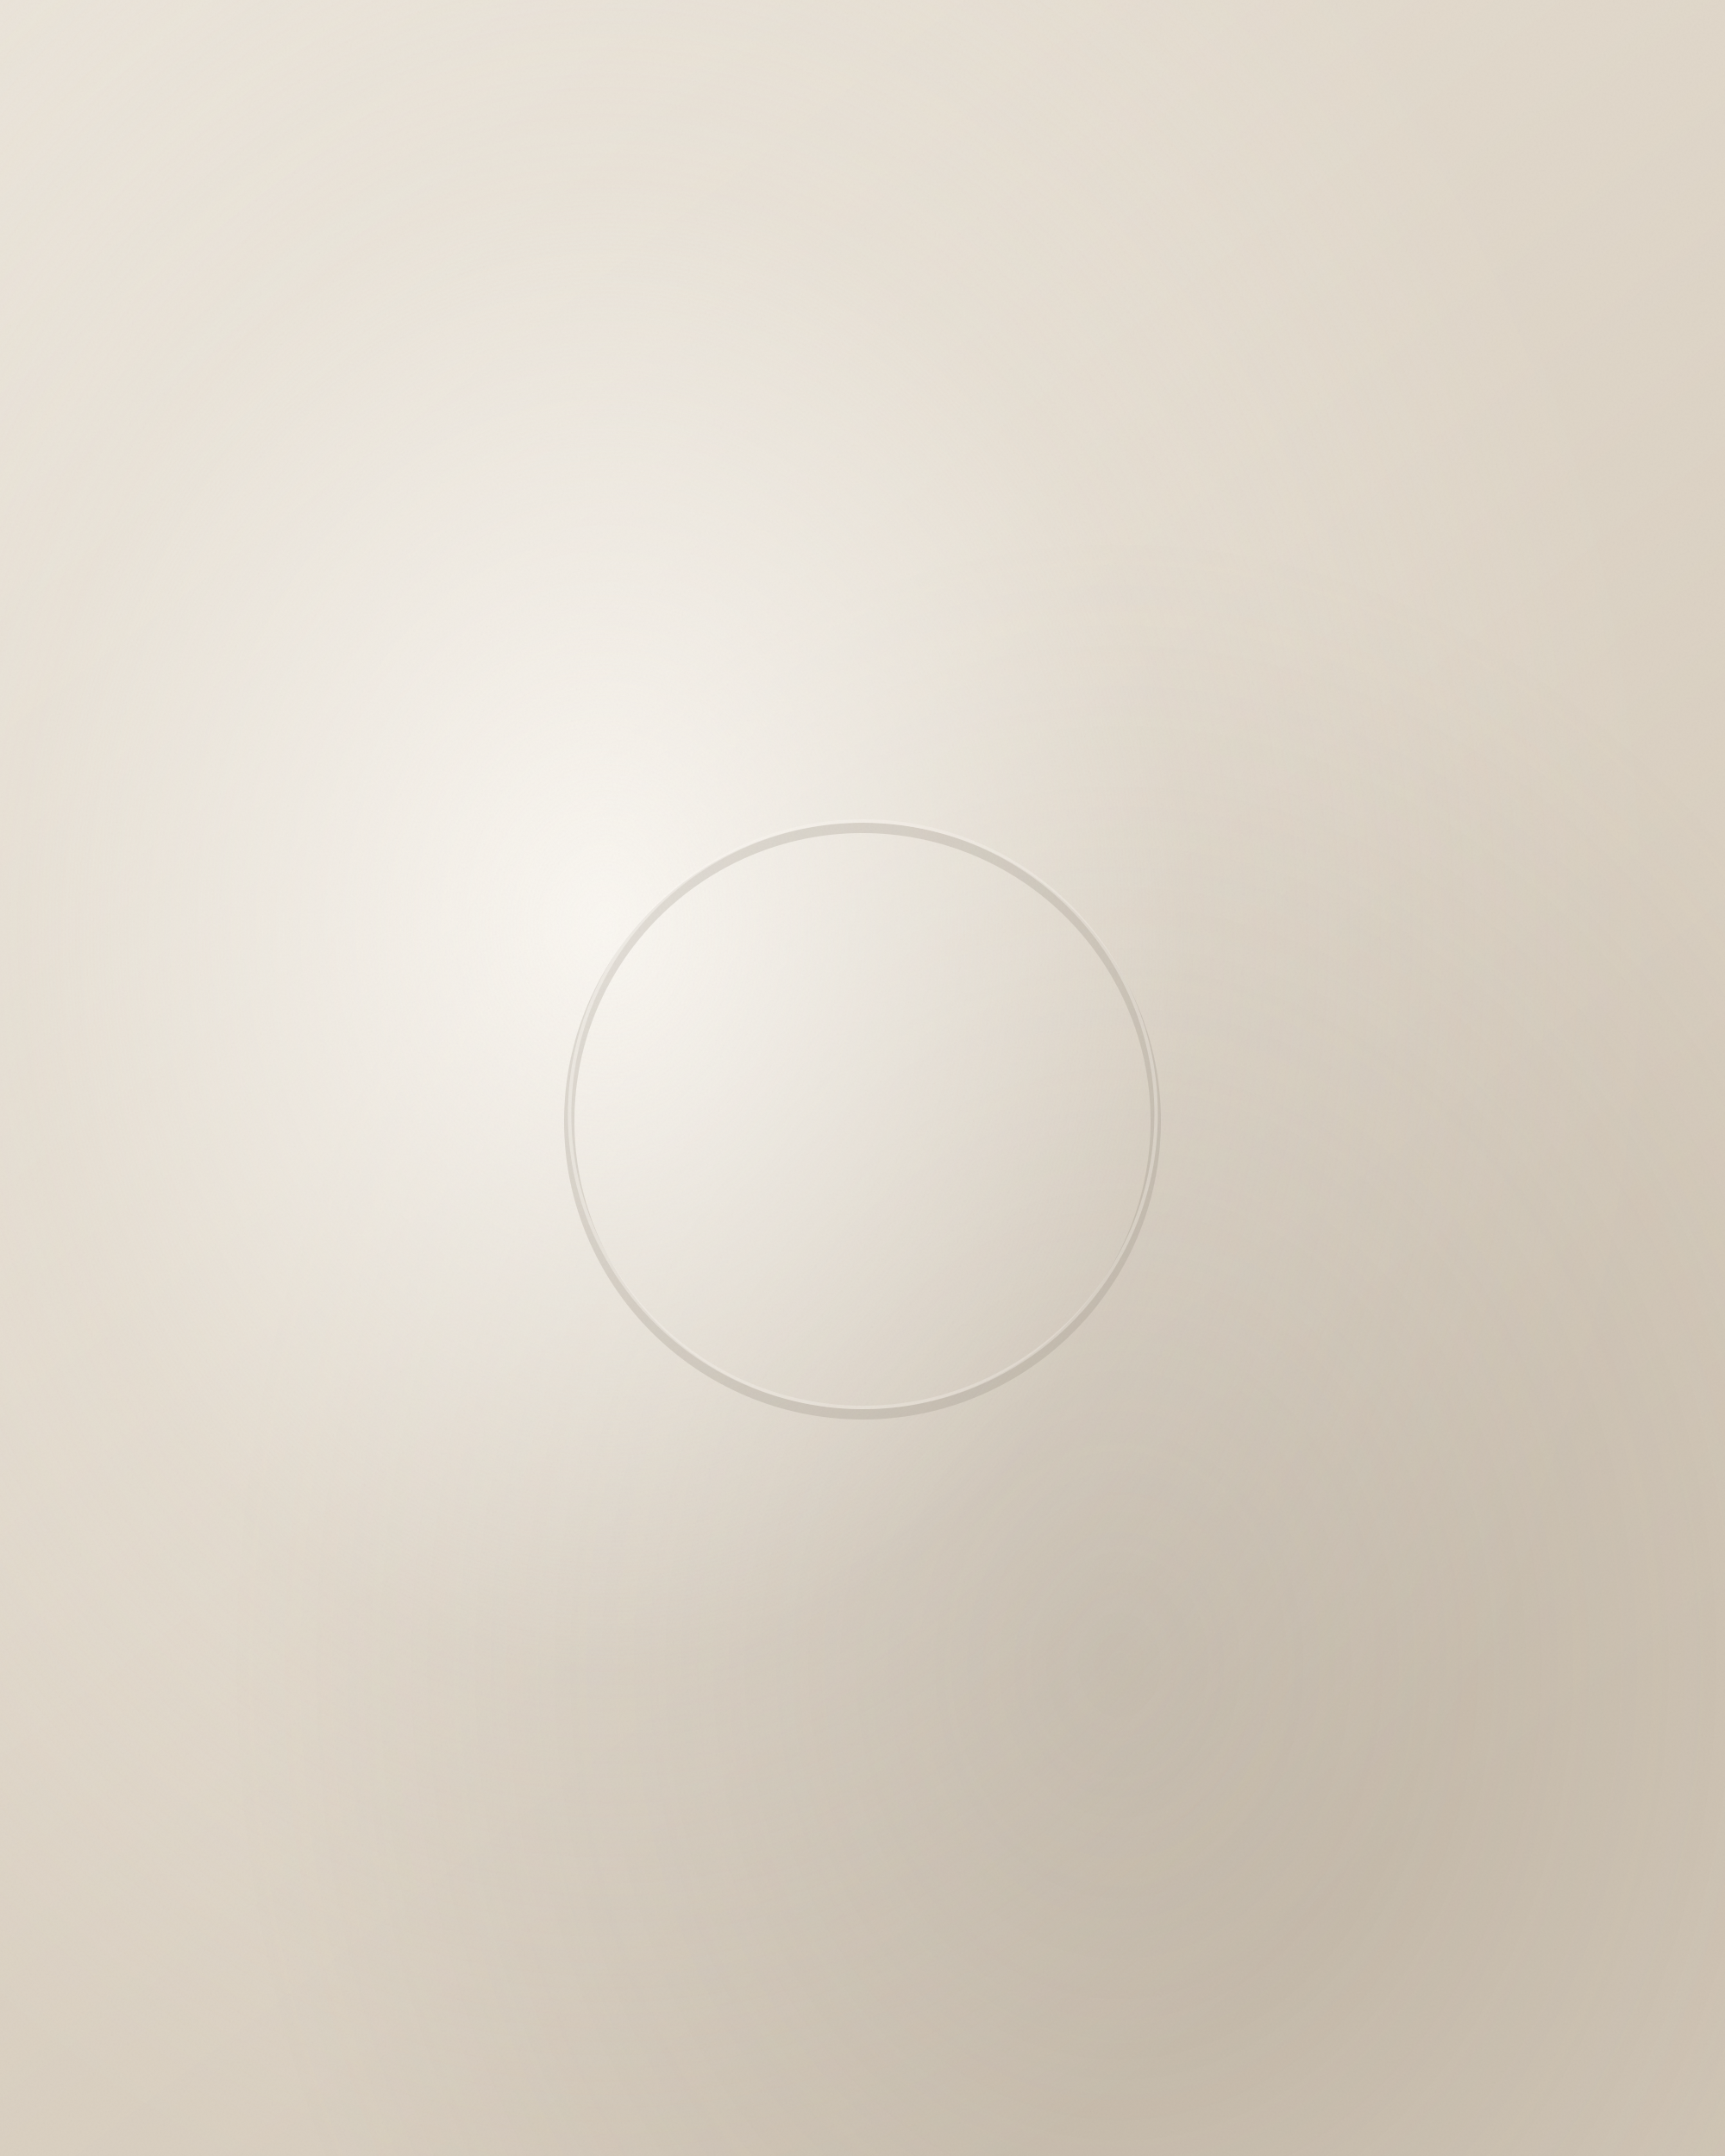
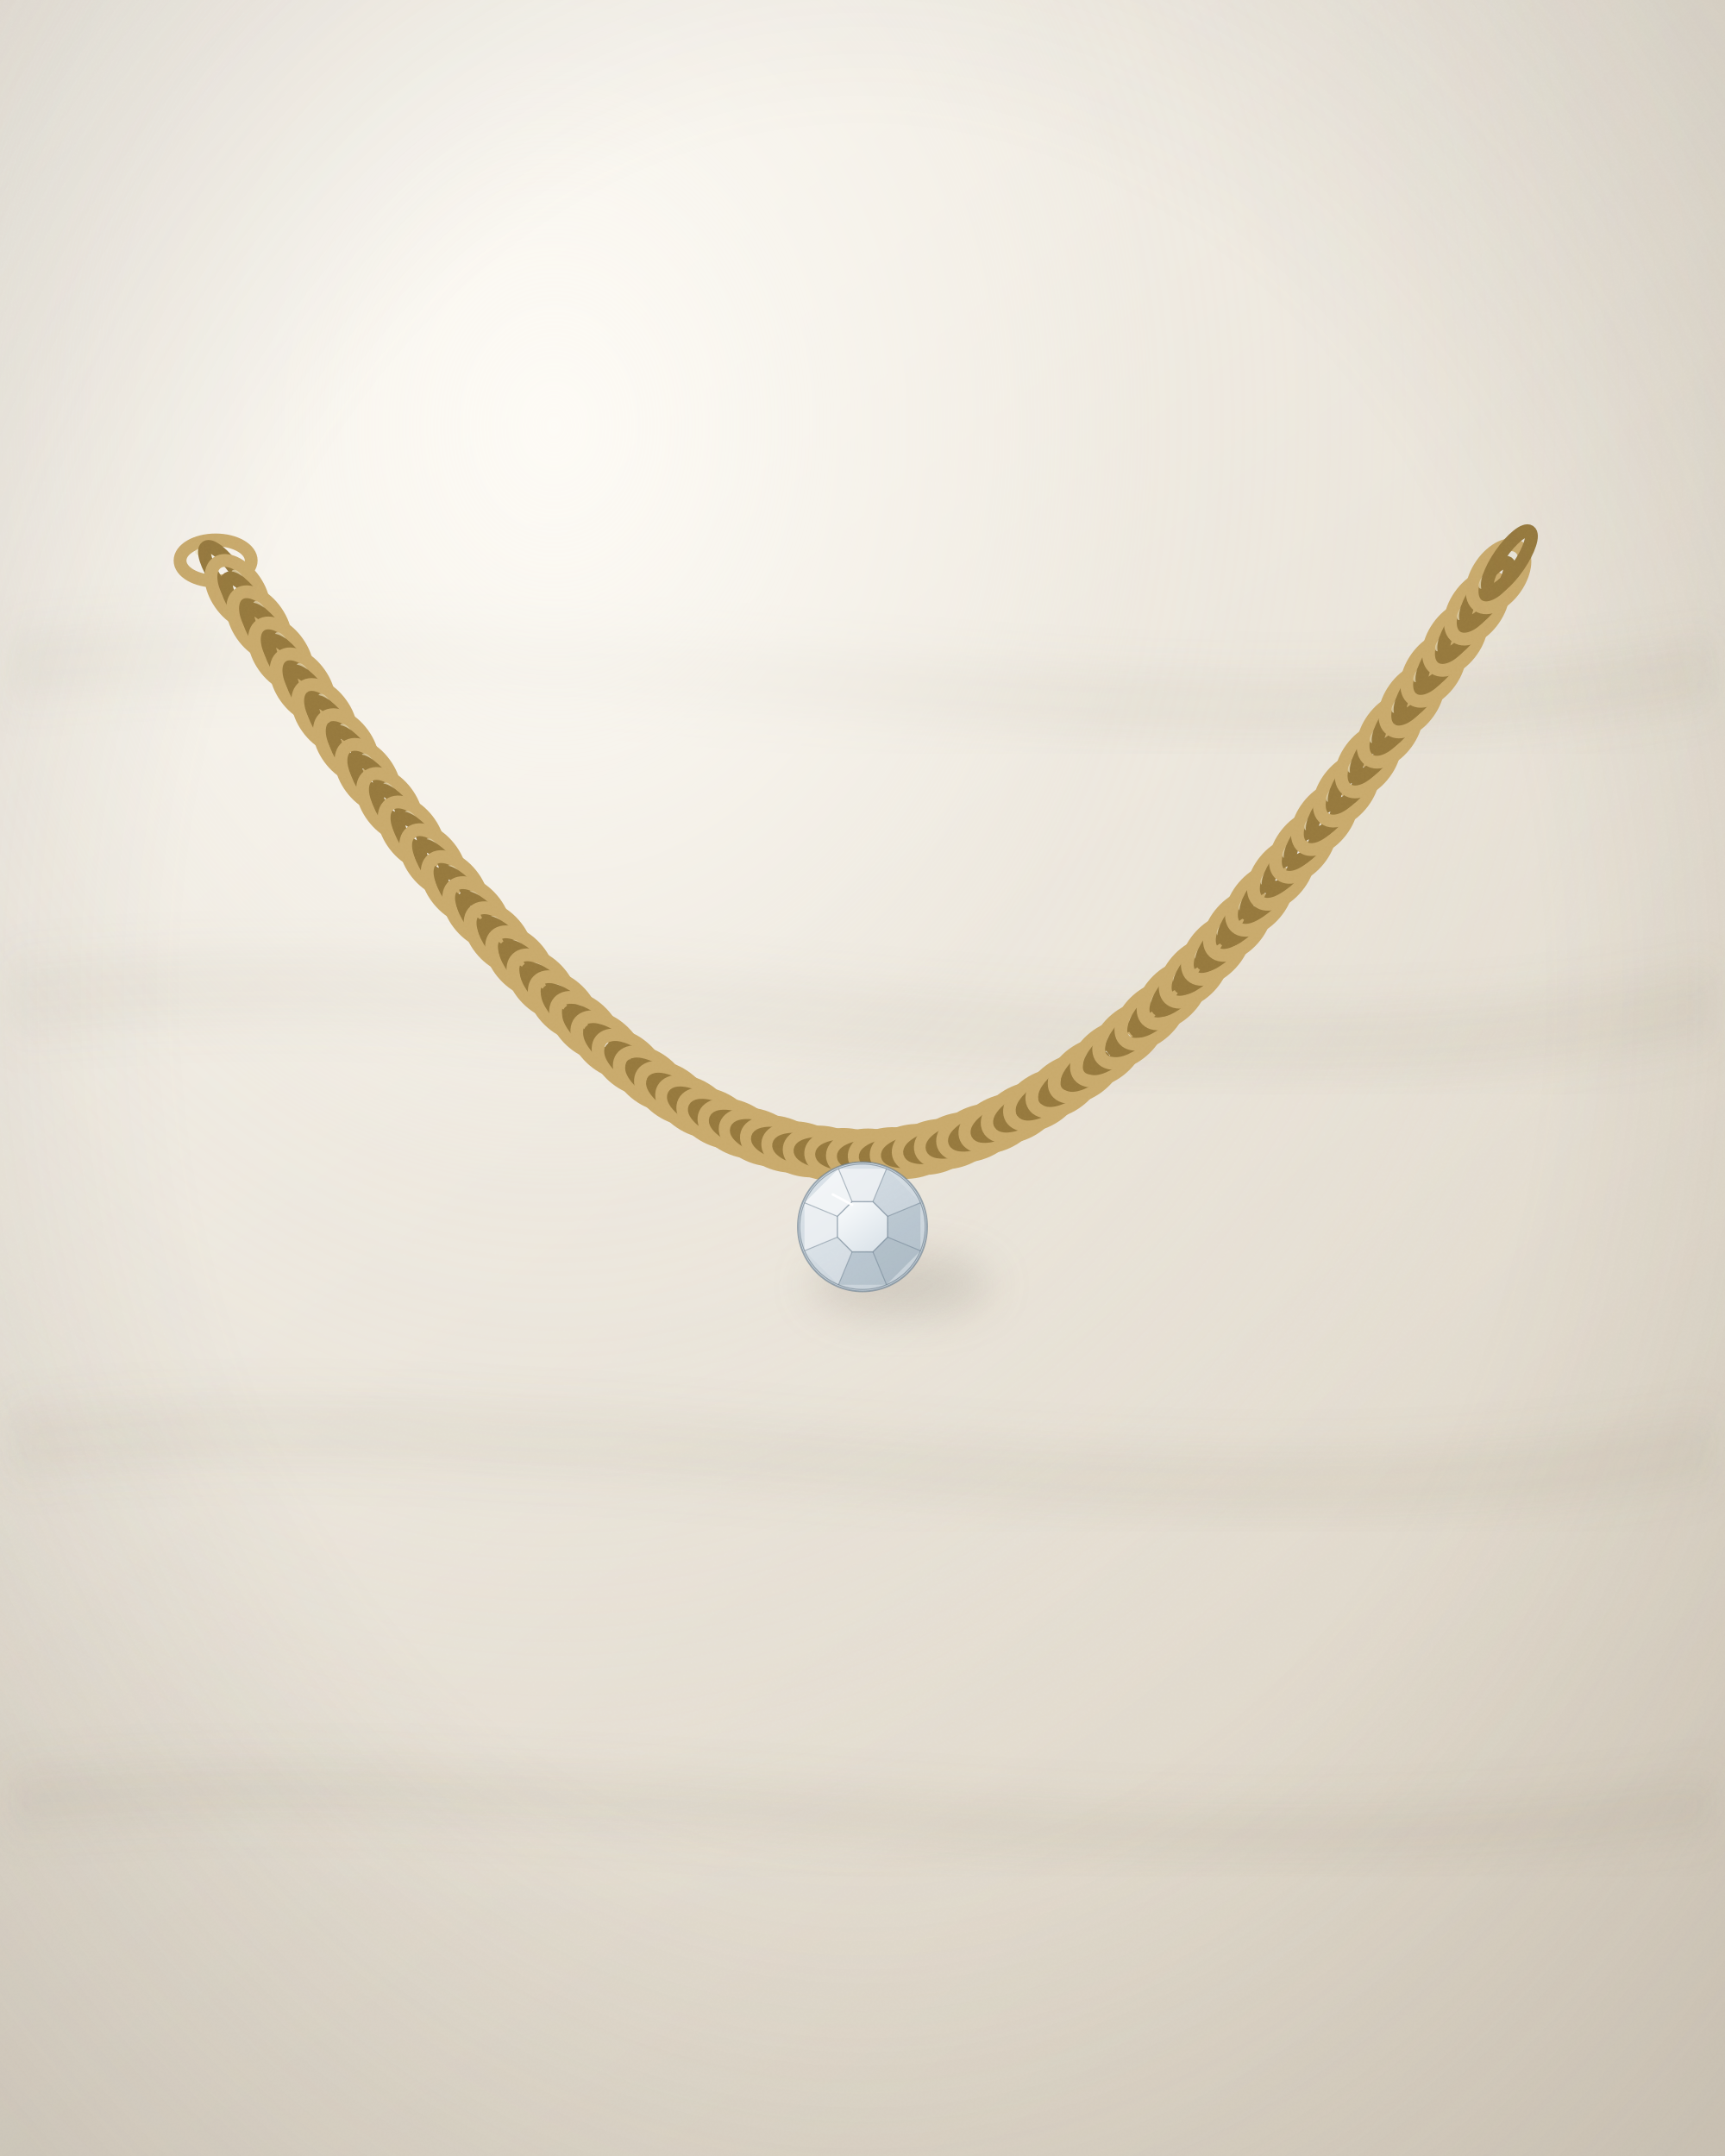
- <svg xmlns="http://www.w3.org/2000/svg" width="900" height="1125" viewBox="0 0 900 1125" role="img">
+ <svg xmlns="http://www.w3.org/2000/svg" width="800" height="1000" viewBox="0 0 800 1000" role="img">
  <defs>
-     <linearGradient id="g" x1="0" y1="0" x2="0.6" y2="1">
-       <stop offset="0" stop-color="#E9E2D7" />
-       <stop offset="1" stop-color="#D3C8B8" />
-     </linearGradient>
-     <radialGradient id="l" cx="35%" cy="43%" r="62%">
-       <stop offset="0" stop-color="#FFFDF9" stop-opacity="0.85" />
-       <stop offset="0.55" stop-color="#FFFDF9" stop-opacity="0.18" />
-       <stop offset="1" stop-color="#FFFDF9" stop-opacity="0" />
+     <linearGradient id="ground" x1="0.1" y1="0" x2="0.7" y2="1">
+       <stop offset="0" stop-color="#F2EEE6" />
+       <stop offset="1" stop-color="#DED6C8" />
+     </linearGradient>
+     <radialGradient id="window" cx="32%" cy="20%" r="70%">
+       <stop offset="0" stop-color="#FFFDF8" stop-opacity="0.9" />
+       <stop offset="0.5" stop-color="#FFFDF8" stop-opacity="0.22" />
+       <stop offset="1" stop-color="#FFFDF8" stop-opacity="0" />
    </radialGradient>
-     <radialGradient id="s" cx="65%" cy="77%" r="52%">
-       <stop offset="0" stop-color="#6E6355" stop-opacity="0.22" />
-       <stop offset="1" stop-color="#6E6355" stop-opacity="0" />
+     <radialGradient id="vignette" cx="50%" cy="46%" r="72%">
+       <stop offset="0.55" stop-color="#6E6353" stop-opacity="0" />
+       <stop offset="1" stop-color="#6E6353" stop-opacity="0.2" />
    </radialGradient>
-     <filter id="n">
-       <feTurbulence type="fractalNoise" baseFrequency="0.85" numOctaves="2" stitchTiles="stitch" />
+     <linearGradient id="m-gold" x1="0.12" y1="0" x2="0.88" y2="1">
+       <stop offset="0" stop-color="#F0E3C0" />
+       <stop offset="0.26" stop-color="#C9AA6C" />
+       <stop offset="0.55" stop-color="#96793E" />
+       <stop offset="0.78" stop-color="#C9AA6C" />
+       <stop offset="1" stop-color="#6E5827" />
+     </linearGradient>
+     <linearGradient id="m-rose" x1="0.12" y1="0" x2="0.88" y2="1">
+       <stop offset="0" stop-color="#F0D5C6" />
+       <stop offset="0.26" stop-color="#C99C89" />
+       <stop offset="0.55" stop-color="#966B58" />
+       <stop offset="0.78" stop-color="#C99C89" />
+       <stop offset="1" stop-color="#6E4C3C" />
+     </linearGradient>
+     <linearGradient id="m-platinum" x1="0.12" y1="0" x2="0.88" y2="1">
+       <stop offset="0" stop-color="#F6F7F9" />
+       <stop offset="0.26" stop-color="#C6C9CD" />
+       <stop offset="0.55" stop-color="#93969B" />
+       <stop offset="0.78" stop-color="#C6C9CD" />
+       <stop offset="1" stop-color="#6F7276" />
+     </linearGradient>
+     <linearGradient id="m-white" x1="0.12" y1="0" x2="0.88" y2="1">
+       <stop offset="0" stop-color="#F7F8FA" />
+       <stop offset="0.26" stop-color="#CBCDD1" />
+       <stop offset="0.55" stop-color="#989BA0" />
+       <stop offset="0.78" stop-color="#CBCDD1" />
+       <stop offset="1" stop-color="#74777C" />
+     </linearGradient>
+     <linearGradient id="m-graphite" x1="0.12" y1="0" x2="0.88" y2="1">
+       <stop offset="0" stop-color="#C6C4BF" />
+       <stop offset="0.26" stop-color="#8E8B85" />
+       <stop offset="0.55" stop-color="#63615C" />
+       <stop offset="0.78" stop-color="#8E8B85" />
+       <stop offset="1" stop-color="#454340" />
+     </linearGradient>
+     <linearGradient id="m-wax" x1="0.12" y1="0" x2="0.88" y2="1">
+       <stop offset="0" stop-color="#EDE4E2" />
+       <stop offset="0.26" stop-color="#CDBFBD" />
+       <stop offset="0.55" stop-color="#A2938F" />
+       <stop offset="0.78" stop-color="#CDBFBD" />
+       <stop offset="1" stop-color="#7E716D" />
+     </linearGradient>
+     <linearGradient id="stone-cool" x1="0.15" y1="0" x2="0.8" y2="1">
+       <stop offset="0" stop-color="#DCE4EA" />
+       <stop offset="1" stop-color="#C6D0D8" />
+     </linearGradient>
+     <linearGradient id="table-cool" x1="0" y1="0" x2="0.7" y2="1">
+       <stop offset="0" stop-color="#FAFCFD" />
+       <stop offset="1" stop-color="#DCE4EA" />
+     </linearGradient>
+     <linearGradient id="stone-warm" x1="0.15" y1="0" x2="0.8" y2="1">
+       <stop offset="0" stop-color="#E4E1DA" />
+       <stop offset="1" stop-color="#CFCBC1" />
+     </linearGradient>
+     <linearGradient id="table-warm" x1="0" y1="0" x2="0.7" y2="1">
+       <stop offset="0" stop-color="#FDFCF9" />
+       <stop offset="1" stop-color="#E4E1DA" />
+     </linearGradient>
+     <filter id="soft" x="-60%" y="-60%" width="220%" height="220%">
+       <feGaussianBlur stdDeviation="9.6" />
+     </filter>
+     <filter id="softer" x="-60%" y="-60%" width="220%" height="220%">
+       <feGaussianBlur stdDeviation="24.96" />
+     </filter>
+     <filter id="grain">
+       <feTurbulence type="fractalNoise" baseFrequency="0.9" numOctaves="3" stitchTiles="stitch" />
      <feColorMatrix type="saturate" values="0" />
    </filter>
+     <linearGradient id="benchtop" x1="0" y1="0" x2="0.2" y2="1">
+       <stop offset="0" stop-color="#D6C4A6" />
+       <stop offset="0.5" stop-color="#C7B294" />
+       <stop offset="1" stop-color="#B29B7C" />
+     </linearGradient>
  </defs>
-   <rect width="900" height="1125" fill="url(#g)" />
-   <rect width="900" height="1125" fill="url(#s)" />
-   <rect width="900" height="1125" fill="url(#l)" />
-   <g transform="rotate(3 450 585)" opacity="0.5">
-     <ellipse cx="450" cy="585" rx="153" ry="153" fill="none" stroke="#8B8175" stroke-opacity="0.45" stroke-width="5.4" />
-     <ellipse cx="450" cy="585" rx="153" ry="153" fill="none" stroke="#FFFDF9" stroke-opacity="0.5" stroke-width="1.8" transform="translate(0 -3.6)" />
+   <rect width="800" height="1000" fill="url(#ground)" />
+   <path d="M -80 321.956 C 240 257.887, 560 386.026, 880 289.921" fill="none" stroke="#8C8271" stroke-opacity="0.1" stroke-width="32.035" filter="url(#soft)" />
+   <path d="M -80 477.623 C 240 408.137, 560 547.11, 880 442.88" fill="none" stroke="#8C8271" stroke-opacity="0.1" stroke-width="34.743" filter="url(#soft)" />
+   <path d="M -80 682.716 C 240 618.832, 560 746.599, 880 650.774" fill="none" stroke="#8C8271" stroke-opacity="0.1" stroke-width="31.942" filter="url(#soft)" />
+   <path d="M -80 846.352 C 240 790.993, 560 901.712, 880 818.673" fill="none" stroke="#8C8271" stroke-opacity="0.1" stroke-width="27.68" filter="url(#soft)" />
+   <rect width="800" height="1000" fill="url(#window)" />
+   <ellipse cx="100" cy="260" rx="16.5" ry="9.57" fill="none" stroke="#C9AA6C" stroke-width="5.94" transform="rotate(0 100 260)" />
+   <ellipse cx="95.38" cy="256.04" rx="4.95" ry="2.145" fill="#F0E3C0" opacity="0.65" transform="rotate(0 100 260)" />
+   <ellipse cx="105.042" cy="267.286" rx="16.5" ry="4.95" fill="none" stroke="#96793E" stroke-width="5.94" transform="rotate(55.3145 105.042 267.2855)" />
+   <ellipse cx="110.084" cy="274.566" rx="16.5" ry="9.57" fill="none" stroke="#C9AA6C" stroke-width="5.94" transform="rotate(55.29581 110.084 274.566)" />
+   <ellipse cx="105.464" cy="270.606" rx="4.95" ry="2.145" fill="#F0E3C0" opacity="0.65" transform="rotate(55.29581 110.084 274.566)" />
+   <ellipse cx="115.126" cy="281.836" rx="16.5" ry="4.95" fill="none" stroke="#96793E" stroke-width="5.94" transform="rotate(55.25838 115.1261 281.8363)" />
+   <ellipse cx="120.168" cy="289.091" rx="16.5" ry="9.57" fill="none" stroke="#C9AA6C" stroke-width="5.94" transform="rotate(55.20214 120.1681 289.0914)" />
+   <ellipse cx="115.548" cy="285.131" rx="4.95" ry="2.145" fill="#F0E3C0" opacity="0.65" transform="rotate(55.20214 120.1681 289.0914)" />
+   <ellipse cx="125.21" cy="296.326" rx="16.5" ry="4.95" fill="none" stroke="#96793E" stroke-width="5.94" transform="rotate(55.12697 125.2101 296.3262)" />
+   <ellipse cx="130.252" cy="303.536" rx="16.5" ry="9.57" fill="none" stroke="#C9AA6C" stroke-width="5.94" transform="rotate(55.0327 130.2521 303.5357)" />
+   <ellipse cx="125.632" cy="299.576" rx="4.95" ry="2.145" fill="#F0E3C0" opacity="0.65" transform="rotate(55.0327 130.2521 303.5357)" />
+   <ellipse cx="135.294" cy="310.715" rx="16.5" ry="4.95" fill="none" stroke="#96793E" stroke-width="5.94" transform="rotate(54.91913 135.2941 310.7149)" />
+   <ellipse cx="140.336" cy="317.859" rx="16.5" ry="9.57" fill="none" stroke="#C9AA6C" stroke-width="5.94" transform="rotate(54.78602 140.3361 317.8587)" />
+   <ellipse cx="135.716" cy="313.899" rx="4.95" ry="2.145" fill="#F0E3C0" opacity="0.65" transform="rotate(54.78602 140.3361 317.8587)" />
+   <ellipse cx="145.378" cy="324.962" rx="16.5" ry="4.95" fill="none" stroke="#96793E" stroke-width="5.94" transform="rotate(54.63309 145.3782 324.9622)" />
+   <ellipse cx="150.42" cy="332.02" rx="16.5" ry="9.57" fill="none" stroke="#C9AA6C" stroke-width="5.94" transform="rotate(54.46 150.4202 332.0204)" />
+   <ellipse cx="145.8" cy="328.06" rx="4.95" ry="2.145" fill="#F0E3C0" opacity="0.65" transform="rotate(54.46 150.4202 332.0204)" />
+   <ellipse cx="155.462" cy="339.028" rx="16.5" ry="4.95" fill="none" stroke="#96793E" stroke-width="5.94" transform="rotate(54.26638 155.4622 339.0284)" />
+   <ellipse cx="160.504" cy="345.981" rx="16.5" ry="9.57" fill="none" stroke="#C9AA6C" stroke-width="5.94" transform="rotate(54.0518 160.5042 345.9814)" />
+   <ellipse cx="155.884" cy="342.021" rx="4.95" ry="2.145" fill="#F0E3C0" opacity="0.65" transform="rotate(54.0518 160.5042 345.9814)" />
+   <ellipse cx="165.546" cy="352.874" rx="16.5" ry="4.95" fill="none" stroke="#96793E" stroke-width="5.94" transform="rotate(53.81579 165.5462 352.8744)" />
+   <ellipse cx="170.588" cy="359.703" rx="16.5" ry="9.57" fill="none" stroke="#C9AA6C" stroke-width="5.94" transform="rotate(53.55785 170.5882 359.7027)" />
+   <ellipse cx="165.968" cy="355.743" rx="4.95" ry="2.145" fill="#F0E3C0" opacity="0.65" transform="rotate(53.55785 170.5882 359.7027)" />
+   <ellipse cx="175.63" cy="366.462" rx="16.5" ry="4.95" fill="none" stroke="#96793E" stroke-width="5.94" transform="rotate(53.2774 175.6303 366.4615)" />
+   <ellipse cx="180.672" cy="373.146" rx="16.5" ry="9.57" fill="none" stroke="#C9AA6C" stroke-width="5.94" transform="rotate(52.97381 180.6723 373.1461)" />
+   <ellipse cx="176.052" cy="369.186" rx="4.95" ry="2.145" fill="#F0E3C0" opacity="0.65" transform="rotate(52.97381 180.6723 373.1461)" />
+   <ellipse cx="185.714" cy="379.752" rx="16.5" ry="4.95" fill="none" stroke="#96793E" stroke-width="5.94" transform="rotate(52.64642 185.7143 379.7519)" />
+   <ellipse cx="190.756" cy="386.274" rx="16.5" ry="9.57" fill="none" stroke="#C9AA6C" stroke-width="5.94" transform="rotate(52.2945 190.7563 386.2742)" />
+   <ellipse cx="186.136" cy="382.314" rx="4.95" ry="2.145" fill="#F0E3C0" opacity="0.65" transform="rotate(52.2945 190.7563 386.2742)" />
+   <ellipse cx="195.798" cy="392.709" rx="16.5" ry="4.95" fill="none" stroke="#96793E" stroke-width="5.94" transform="rotate(51.91725 195.7983 392.7085)" />
+   <ellipse cx="200.84" cy="399.05" rx="16.5" ry="9.57" fill="none" stroke="#C9AA6C" stroke-width="5.94" transform="rotate(51.51382 200.8403 399.0504)" />
+   <ellipse cx="196.22" cy="395.09" rx="4.95" ry="2.145" fill="#F0E3C0" opacity="0.65" transform="rotate(51.51382 200.8403 399.0504)" />
+   <ellipse cx="205.882" cy="405.295" rx="16.5" ry="4.95" fill="none" stroke="#96793E" stroke-width="5.94" transform="rotate(51.08331 205.8824 405.2953)" />
+   <ellipse cx="210.924" cy="411.439" rx="16.5" ry="9.57" fill="none" stroke="#C9AA6C" stroke-width="5.94" transform="rotate(50.62474 210.9244 411.4389)" />
+   <ellipse cx="206.304" cy="407.479" rx="4.95" ry="2.145" fill="#F0E3C0" opacity="0.65" transform="rotate(50.62474 210.9244 411.4389)" />
+   <ellipse cx="215.966" cy="417.477" rx="16.5" ry="4.95" fill="none" stroke="#96793E" stroke-width="5.94" transform="rotate(50.13707 215.9664 417.4771)" />
+   <ellipse cx="221.008" cy="423.405" rx="16.5" ry="9.57" fill="none" stroke="#C9AA6C" stroke-width="5.94" transform="rotate(49.61918 221.0084 423.4054)" />
+   <ellipse cx="216.388" cy="419.445" rx="4.95" ry="2.145" fill="#F0E3C0" opacity="0.65" transform="rotate(49.61918 221.0084 423.4054)" />
+   <ellipse cx="226.05" cy="429.22" rx="16.5" ry="4.95" fill="none" stroke="#96793E" stroke-width="5.94" transform="rotate(49.06991 226.0504 429.2199)" />
+   <ellipse cx="231.092" cy="434.916" rx="16.5" ry="9.57" fill="none" stroke="#C9AA6C" stroke-width="5.94" transform="rotate(48.488 231.0924 434.9165)" />
+   <ellipse cx="226.472" cy="430.956" rx="4.95" ry="2.145" fill="#F0E3C0" opacity="0.65" transform="rotate(48.488 231.0924 434.9165)" />
+   <ellipse cx="236.134" cy="440.491" rx="16.5" ry="4.95" fill="none" stroke="#96793E" stroke-width="5.94" transform="rotate(47.87213 236.1345 440.4911)" />
+   <ellipse cx="241.176" cy="445.94" rx="16.5" ry="9.57" fill="none" stroke="#C9AA6C" stroke-width="5.94" transform="rotate(47.2209 241.1765 445.94)" />
+   <ellipse cx="236.556" cy="441.98" rx="4.95" ry="2.145" fill="#F0E3C0" opacity="0.65" transform="rotate(47.2209 241.1765 445.94)" />
+   <ellipse cx="246.218" cy="451.259" rx="16.5" ry="4.95" fill="none" stroke="#96793E" stroke-width="5.94" transform="rotate(46.53286 246.2185 451.2593)" />
+   <ellipse cx="251.261" cy="456.445" rx="16.5" ry="9.57" fill="none" stroke="#C9AA6C" stroke-width="5.94" transform="rotate(45.80648 251.2605 456.4453)" />
+   <ellipse cx="246.641" cy="452.485" rx="4.95" ry="2.145" fill="#F0E3C0" opacity="0.65" transform="rotate(45.80648 251.2605 456.4453)" />
+   <ellipse cx="256.303" cy="461.494" rx="16.5" ry="4.95" fill="none" stroke="#96793E" stroke-width="5.94" transform="rotate(45.04014 256.3025 461.4944)" />
+   <ellipse cx="261.345" cy="466.403" rx="16.5" ry="9.57" fill="none" stroke="#C9AA6C" stroke-width="5.94" transform="rotate(44.23219 261.3445 466.403)" />
+   <ellipse cx="256.725" cy="462.443" rx="4.95" ry="2.145" fill="#F0E3C0" opacity="0.65" transform="rotate(44.23219 261.3445 466.403)" />
+   <ellipse cx="266.387" cy="471.168" rx="16.5" ry="4.95" fill="none" stroke="#96793E" stroke-width="5.94" transform="rotate(43.38091 266.3866 471.1678)" />
+   <ellipse cx="271.429" cy="475.785" rx="16.5" ry="9.57" fill="none" stroke="#C9AA6C" stroke-width="5.94" transform="rotate(42.48451 271.4286 475.7855)" />
+   <ellipse cx="266.809" cy="471.825" rx="4.95" ry="2.145" fill="#F0E3C0" opacity="0.65" transform="rotate(42.48451 271.4286 475.7855)" />
+   <ellipse cx="276.471" cy="480.253" rx="16.5" ry="4.95" fill="none" stroke="#96793E" stroke-width="5.94" transform="rotate(41.54119 276.4706 480.2528)" />
+   <ellipse cx="281.513" cy="484.567" rx="16.5" ry="9.57" fill="none" stroke="#C9AA6C" stroke-width="5.94" transform="rotate(40.5491 281.5126 484.5665)" />
+   <ellipse cx="276.893" cy="480.607" rx="4.95" ry="2.145" fill="#F0E3C0" opacity="0.65" transform="rotate(40.5491 281.5126 484.5665)" />
+   <ellipse cx="286.555" cy="488.724" rx="16.5" ry="4.95" fill="none" stroke="#96793E" stroke-width="5.94" transform="rotate(39.5064 286.5546 488.7238)" />
+   <ellipse cx="291.597" cy="492.722" rx="16.5" ry="9.57" fill="none" stroke="#C9AA6C" stroke-width="5.94" transform="rotate(38.41123 291.5966 492.7216)" />
+   <ellipse cx="286.977" cy="488.762" rx="4.95" ry="2.145" fill="#F0E3C0" opacity="0.65" transform="rotate(38.41123 291.5966 492.7216)" />
+   <ellipse cx="296.639" cy="496.557" rx="16.5" ry="4.95" fill="none" stroke="#96793E" stroke-width="5.94" transform="rotate(37.26178 296.6387 496.5573)" />
+   <ellipse cx="301.681" cy="500.228" rx="16.5" ry="9.57" fill="none" stroke="#C9AA6C" stroke-width="5.94" transform="rotate(36.0563 301.6807 500.2281)" />
+   <ellipse cx="297.061" cy="496.268" rx="4.95" ry="2.145" fill="#F0E3C0" opacity="0.65" transform="rotate(36.0563 301.6807 500.2281)" />
+   <ellipse cx="306.723" cy="503.732" rx="16.5" ry="4.95" fill="none" stroke="#96793E" stroke-width="5.94" transform="rotate(34.79312 306.7227 503.7315)" />
+   <ellipse cx="311.765" cy="507.065" rx="16.5" ry="9.57" fill="none" stroke="#C9AA6C" stroke-width="5.94" transform="rotate(33.47073 311.7647 507.0651)" />
+   <ellipse cx="307.145" cy="503.105" rx="4.95" ry="2.145" fill="#F0E3C0" opacity="0.65" transform="rotate(33.47073 311.7647 507.0651)" />
+   <ellipse cx="316.807" cy="510.226" rx="16.5" ry="4.95" fill="none" stroke="#96793E" stroke-width="5.94" transform="rotate(32.08777 316.8067 510.2264)" />
+   <ellipse cx="321.849" cy="513.213" rx="16.5" ry="9.57" fill="none" stroke="#C9AA6C" stroke-width="5.94" transform="rotate(30.64312 321.8487 513.2134)" />
+   <ellipse cx="317.229" cy="509.253" rx="4.95" ry="2.145" fill="#F0E3C0" opacity="0.65" transform="rotate(30.64312 321.8487 513.2134)" />
+   <ellipse cx="326.891" cy="516.024" rx="16.5" ry="4.95" fill="none" stroke="#96793E" stroke-width="5.94" transform="rotate(29.13595 326.8908 516.0239)" />
+   <ellipse cx="331.933" cy="518.656" rx="16.5" ry="9.57" fill="none" stroke="#C9AA6C" stroke-width="5.94" transform="rotate(27.56577 331.9328 518.6559)" />
+   <ellipse cx="327.313" cy="514.696" rx="4.95" ry="2.145" fill="#F0E3C0" opacity="0.65" transform="rotate(27.56577 331.9328 518.6559)" />
+   <ellipse cx="336.975" cy="521.108" rx="16.5" ry="4.95" fill="none" stroke="#96793E" stroke-width="5.94" transform="rotate(25.9325 336.9748 521.1078)" />
+   <ellipse cx="342.017" cy="523.378" rx="16.5" ry="9.57" fill="none" stroke="#C9AA6C" stroke-width="5.94" transform="rotate(24.23653 342.0168 523.3776)" />
+   <ellipse cx="337.397" cy="519.418" rx="4.95" ry="2.145" fill="#F0E3C0" opacity="0.65" transform="rotate(24.23653 342.0168 523.3776)" />
+   <ellipse cx="347.059" cy="525.464" rx="16.5" ry="4.95" fill="none" stroke="#96793E" stroke-width="5.94" transform="rotate(22.47878 347.0588 525.4639)" />
+   <ellipse cx="352.101" cy="527.365" rx="16.5" ry="9.57" fill="none" stroke="#C9AA6C" stroke-width="5.94" transform="rotate(20.6608 352.1008 527.3652)" />
+   <ellipse cx="347.481" cy="523.405" rx="4.95" ry="2.145" fill="#F0E3C0" opacity="0.65" transform="rotate(20.6608 352.1008 527.3652)" />
+   <ellipse cx="357.143" cy="529.08" rx="16.5" ry="4.95" fill="none" stroke="#96793E" stroke-width="5.94" transform="rotate(18.78477 357.1429 529.0801)" />
+   <ellipse cx="362.185" cy="530.608" rx="16.5" ry="9.57" fill="none" stroke="#C9AA6C" stroke-width="5.94" transform="rotate(16.85358 362.1849 530.6075)" />
+   <ellipse cx="357.565" cy="526.648" rx="4.95" ry="2.145" fill="#F0E3C0" opacity="0.65" transform="rotate(16.85358 362.1849 530.6075)" />
+   <ellipse cx="367.227" cy="531.946" rx="16.5" ry="4.95" fill="none" stroke="#96793E" stroke-width="5.94" transform="rotate(14.87085 367.2269 531.9464)" />
+   <ellipse cx="372.269" cy="533.096" rx="16.5" ry="9.57" fill="none" stroke="#C9AA6C" stroke-width="5.94" transform="rotate(12.84093 372.2689 533.0957)" />
+   <ellipse cx="367.649" cy="529.136" rx="4.95" ry="2.145" fill="#F0E3C0" opacity="0.65" transform="rotate(12.84093 372.2689 533.0957)" />
+   <ellipse cx="377.311" cy="534.055" rx="16.5" ry="4.95" fill="none" stroke="#96793E" stroke-width="5.94" transform="rotate(10.76892 377.3109 534.0546)" />
+   <ellipse cx="382.353" cy="534.823" rx="16.5" ry="9.57" fill="none" stroke="#C9AA6C" stroke-width="5.94" transform="rotate(8.660597 382.3529 534.8226)" />
+   <ellipse cx="377.733" cy="530.863" rx="4.95" ry="2.145" fill="#F0E3C0" opacity="0.65" transform="rotate(8.660597 382.3529 534.8226)" />
+   <ellipse cx="387.395" cy="535.399" rx="16.5" ry="4.95" fill="none" stroke="#96793E" stroke-width="5.94" transform="rotate(6.52238 387.395 535.3991)" />
+   <ellipse cx="392.437" cy="535.784" rx="16.5" ry="9.57" fill="none" stroke="#C9AA6C" stroke-width="5.94" transform="rotate(4.361229 392.437 535.7836)" />
+   <ellipse cx="387.817" cy="531.824" rx="4.95" ry="2.145" fill="#F0E3C0" opacity="0.65" transform="rotate(4.361229 392.437 535.7836)" />
+   <ellipse cx="397.479" cy="535.976" rx="16.5" ry="4.95" fill="none" stroke="#96793E" stroke-width="5.94" transform="rotate(2.184538 397.479 535.976)" />
+   <ellipse cx="402.521" cy="535.976" rx="16.5" ry="9.57" fill="none" stroke="#C9AA6C" stroke-width="5.94" transform="rotate(0 402.521 535.976)" />
+   <ellipse cx="397.901" cy="532.016" rx="4.95" ry="2.145" fill="#F0E3C0" opacity="0.65" transform="rotate(0 402.521 535.976)" />
+   <ellipse cx="407.563" cy="535.784" rx="16.5" ry="4.95" fill="none" stroke="#96793E" stroke-width="5.94" transform="rotate(-2.184538 407.563 535.7836)" />
+   <ellipse cx="412.605" cy="535.399" rx="16.5" ry="9.57" fill="none" stroke="#C9AA6C" stroke-width="5.94" transform="rotate(-4.361229 412.605 535.3991)" />
+   <ellipse cx="407.985" cy="531.439" rx="4.95" ry="2.145" fill="#F0E3C0" opacity="0.65" transform="rotate(-4.361229 412.605 535.3991)" />
+   <ellipse cx="417.647" cy="534.823" rx="16.5" ry="4.95" fill="none" stroke="#96793E" stroke-width="5.94" transform="rotate(-6.52238 417.6471 534.8226)" />
+   <ellipse cx="422.689" cy="534.055" rx="16.5" ry="9.57" fill="none" stroke="#C9AA6C" stroke-width="5.94" transform="rotate(-8.660597 422.6891 534.0546)" />
+   <ellipse cx="418.069" cy="530.095" rx="4.95" ry="2.145" fill="#F0E3C0" opacity="0.65" transform="rotate(-8.660597 422.6891 534.0546)" />
+   <ellipse cx="427.731" cy="533.096" rx="16.5" ry="4.95" fill="none" stroke="#96793E" stroke-width="5.94" transform="rotate(-10.76892 427.7311 533.0957)" />
+   <ellipse cx="432.773" cy="531.946" rx="16.5" ry="9.57" fill="none" stroke="#C9AA6C" stroke-width="5.94" transform="rotate(-12.84093 432.7731 531.9464)" />
+   <ellipse cx="428.153" cy="527.986" rx="4.95" ry="2.145" fill="#F0E3C0" opacity="0.65" transform="rotate(-12.84093 432.7731 531.9464)" />
+   <ellipse cx="437.815" cy="530.608" rx="16.5" ry="4.95" fill="none" stroke="#96793E" stroke-width="5.94" transform="rotate(-14.87085 437.8151 530.6075)" />
+   <ellipse cx="442.857" cy="529.08" rx="16.5" ry="9.57" fill="none" stroke="#C9AA6C" stroke-width="5.94" transform="rotate(-16.85358 442.8571 529.0801)" />
+   <ellipse cx="438.237" cy="525.12" rx="4.95" ry="2.145" fill="#F0E3C0" opacity="0.65" transform="rotate(-16.85358 442.8571 529.0801)" />
+   <ellipse cx="447.899" cy="527.365" rx="16.5" ry="4.95" fill="none" stroke="#96793E" stroke-width="5.94" transform="rotate(-18.78477 447.8992 527.3652)" />
+   <ellipse cx="452.941" cy="525.464" rx="16.5" ry="9.57" fill="none" stroke="#C9AA6C" stroke-width="5.94" transform="rotate(-20.6608 452.9412 525.4639)" />
+   <ellipse cx="448.321" cy="521.504" rx="4.95" ry="2.145" fill="#F0E3C0" opacity="0.65" transform="rotate(-20.6608 452.9412 525.4639)" />
+   <ellipse cx="457.983" cy="523.378" rx="16.5" ry="4.95" fill="none" stroke="#96793E" stroke-width="5.94" transform="rotate(-22.47878 457.9832 523.3776)" />
+   <ellipse cx="463.025" cy="521.108" rx="16.5" ry="9.57" fill="none" stroke="#C9AA6C" stroke-width="5.94" transform="rotate(-24.23653 463.0252 521.1078)" />
+   <ellipse cx="458.405" cy="517.148" rx="4.95" ry="2.145" fill="#F0E3C0" opacity="0.65" transform="rotate(-24.23653 463.0252 521.1078)" />
+   <ellipse cx="468.067" cy="518.656" rx="16.5" ry="4.95" fill="none" stroke="#96793E" stroke-width="5.94" transform="rotate(-25.9325 468.0672 518.6559)" />
+   <ellipse cx="473.109" cy="516.024" rx="16.5" ry="9.57" fill="none" stroke="#C9AA6C" stroke-width="5.94" transform="rotate(-27.56577 473.1092 516.0239)" />
+   <ellipse cx="468.489" cy="512.064" rx="4.95" ry="2.145" fill="#F0E3C0" opacity="0.65" transform="rotate(-27.56577 473.1092 516.0239)" />
+   <ellipse cx="478.151" cy="513.213" rx="16.5" ry="4.95" fill="none" stroke="#96793E" stroke-width="5.94" transform="rotate(-29.13595 478.1513 513.2134)" />
+   <ellipse cx="483.193" cy="510.226" rx="16.5" ry="9.57" fill="none" stroke="#C9AA6C" stroke-width="5.94" transform="rotate(-30.64312 483.1933 510.2264)" />
+   <ellipse cx="478.573" cy="506.266" rx="4.95" ry="2.145" fill="#F0E3C0" opacity="0.65" transform="rotate(-30.64312 483.1933 510.2264)" />
+   <ellipse cx="488.235" cy="507.065" rx="16.5" ry="4.95" fill="none" stroke="#96793E" stroke-width="5.94" transform="rotate(-32.08777 488.2353 507.0651)" />
+   <ellipse cx="493.277" cy="503.732" rx="16.5" ry="9.57" fill="none" stroke="#C9AA6C" stroke-width="5.94" transform="rotate(-33.47073 493.2773 503.7315)" />
+   <ellipse cx="488.657" cy="499.772" rx="4.95" ry="2.145" fill="#F0E3C0" opacity="0.65" transform="rotate(-33.47073 493.2773 503.7315)" />
+   <ellipse cx="498.319" cy="500.228" rx="16.5" ry="4.95" fill="none" stroke="#96793E" stroke-width="5.94" transform="rotate(-34.79312 498.3193 500.2281)" />
+   <ellipse cx="503.361" cy="496.557" rx="16.5" ry="9.57" fill="none" stroke="#C9AA6C" stroke-width="5.94" transform="rotate(-36.0563 503.3613 496.5573)" />
+   <ellipse cx="498.741" cy="492.597" rx="4.95" ry="2.145" fill="#F0E3C0" opacity="0.65" transform="rotate(-36.0563 503.3613 496.5573)" />
+   <ellipse cx="508.403" cy="492.722" rx="16.5" ry="4.95" fill="none" stroke="#96793E" stroke-width="5.94" transform="rotate(-37.26178 508.4034 492.7216)" />
+   <ellipse cx="513.445" cy="488.724" rx="16.5" ry="9.57" fill="none" stroke="#C9AA6C" stroke-width="5.94" transform="rotate(-38.41123 513.4454 488.7238)" />
+   <ellipse cx="508.825" cy="484.764" rx="4.95" ry="2.145" fill="#F0E3C0" opacity="0.65" transform="rotate(-38.41123 513.4454 488.7238)" />
+   <ellipse cx="518.487" cy="484.567" rx="16.5" ry="4.95" fill="none" stroke="#96793E" stroke-width="5.94" transform="rotate(-39.5064 518.4874 484.5665)" />
+   <ellipse cx="523.529" cy="480.253" rx="16.5" ry="9.57" fill="none" stroke="#C9AA6C" stroke-width="5.94" transform="rotate(-40.5491 523.5294 480.2528)" />
+   <ellipse cx="518.909" cy="476.293" rx="4.95" ry="2.145" fill="#F0E3C0" opacity="0.65" transform="rotate(-40.5491 523.5294 480.2528)" />
+   <ellipse cx="528.571" cy="475.785" rx="16.5" ry="4.95" fill="none" stroke="#96793E" stroke-width="5.94" transform="rotate(-41.54119 528.5714 475.7855)" />
+   <ellipse cx="533.613" cy="471.168" rx="16.5" ry="9.57" fill="none" stroke="#C9AA6C" stroke-width="5.94" transform="rotate(-42.48451 533.6134 471.1678)" />
+   <ellipse cx="528.993" cy="467.208" rx="4.95" ry="2.145" fill="#F0E3C0" opacity="0.65" transform="rotate(-42.48451 533.6134 471.1678)" />
+   <ellipse cx="538.655" cy="466.403" rx="16.5" ry="4.95" fill="none" stroke="#96793E" stroke-width="5.94" transform="rotate(-43.38091 538.6555 466.403)" />
+   <ellipse cx="543.697" cy="461.494" rx="16.5" ry="9.57" fill="none" stroke="#C9AA6C" stroke-width="5.94" transform="rotate(-44.23219 543.6975 461.4944)" />
+   <ellipse cx="539.077" cy="457.534" rx="4.95" ry="2.145" fill="#F0E3C0" opacity="0.65" transform="rotate(-44.23219 543.6975 461.4944)" />
+   <ellipse cx="548.739" cy="456.445" rx="16.5" ry="4.95" fill="none" stroke="#96793E" stroke-width="5.94" transform="rotate(-45.04014 548.7395 456.4453)" />
+   <ellipse cx="553.782" cy="451.259" rx="16.5" ry="9.57" fill="none" stroke="#C9AA6C" stroke-width="5.94" transform="rotate(-45.80648 553.7815 451.2593)" />
+   <ellipse cx="549.162" cy="447.299" rx="4.95" ry="2.145" fill="#F0E3C0" opacity="0.65" transform="rotate(-45.80648 553.7815 451.2593)" />
+   <ellipse cx="558.824" cy="445.94" rx="16.5" ry="4.95" fill="none" stroke="#96793E" stroke-width="5.94" transform="rotate(-46.53286 558.8235 445.94)" />
+   <ellipse cx="563.866" cy="440.491" rx="16.5" ry="9.57" fill="none" stroke="#C9AA6C" stroke-width="5.94" transform="rotate(-47.2209 563.8655 440.4911)" />
+   <ellipse cx="559.246" cy="436.531" rx="4.95" ry="2.145" fill="#F0E3C0" opacity="0.65" transform="rotate(-47.2209 563.8655 440.4911)" />
+   <ellipse cx="568.908" cy="434.916" rx="16.5" ry="4.95" fill="none" stroke="#96793E" stroke-width="5.94" transform="rotate(-47.87213 568.9076 434.9165)" />
+   <ellipse cx="573.95" cy="429.22" rx="16.5" ry="9.57" fill="none" stroke="#C9AA6C" stroke-width="5.94" transform="rotate(-48.488 573.9496 429.2199)" />
+   <ellipse cx="569.33" cy="425.26" rx="4.95" ry="2.145" fill="#F0E3C0" opacity="0.65" transform="rotate(-48.488 573.9496 429.2199)" />
+   <ellipse cx="578.992" cy="423.405" rx="16.5" ry="4.95" fill="none" stroke="#96793E" stroke-width="5.94" transform="rotate(-49.06991 578.9916 423.4054)" />
+   <ellipse cx="584.034" cy="417.477" rx="16.5" ry="9.57" fill="none" stroke="#C9AA6C" stroke-width="5.94" transform="rotate(-49.61918 584.0336 417.4771)" />
+   <ellipse cx="579.414" cy="413.517" rx="4.95" ry="2.145" fill="#F0E3C0" opacity="0.65" transform="rotate(-49.61918 584.0336 417.4771)" />
+   <ellipse cx="589.076" cy="411.439" rx="16.5" ry="4.95" fill="none" stroke="#96793E" stroke-width="5.94" transform="rotate(-50.13707 589.0756 411.4389)" />
+   <ellipse cx="594.118" cy="405.295" rx="16.5" ry="9.57" fill="none" stroke="#C9AA6C" stroke-width="5.94" transform="rotate(-50.62474 594.1176 405.2953)" />
+   <ellipse cx="589.498" cy="401.335" rx="4.95" ry="2.145" fill="#F0E3C0" opacity="0.65" transform="rotate(-50.62474 594.1176 405.2953)" />
+   <ellipse cx="599.16" cy="399.05" rx="16.5" ry="4.95" fill="none" stroke="#96793E" stroke-width="5.94" transform="rotate(-51.08331 599.1597 399.0504)" />
+   <ellipse cx="604.202" cy="392.709" rx="16.5" ry="9.57" fill="none" stroke="#C9AA6C" stroke-width="5.94" transform="rotate(-51.51382 604.2017 392.7085)" />
+   <ellipse cx="599.582" cy="388.749" rx="4.95" ry="2.145" fill="#F0E3C0" opacity="0.65" transform="rotate(-51.51382 604.2017 392.7085)" />
+   <ellipse cx="609.244" cy="386.274" rx="16.5" ry="4.95" fill="none" stroke="#96793E" stroke-width="5.94" transform="rotate(-51.91725 609.2437 386.2742)" />
+   <ellipse cx="614.286" cy="379.752" rx="16.5" ry="9.57" fill="none" stroke="#C9AA6C" stroke-width="5.94" transform="rotate(-52.2945 614.2857 379.7519)" />
+   <ellipse cx="609.666" cy="375.792" rx="4.95" ry="2.145" fill="#F0E3C0" opacity="0.65" transform="rotate(-52.2945 614.2857 379.7519)" />
+   <ellipse cx="619.328" cy="373.146" rx="16.5" ry="4.95" fill="none" stroke="#96793E" stroke-width="5.94" transform="rotate(-52.64642 619.3277 373.1461)" />
+   <ellipse cx="624.37" cy="366.462" rx="16.5" ry="9.57" fill="none" stroke="#C9AA6C" stroke-width="5.94" transform="rotate(-52.97381 624.3697 366.4615)" />
+   <ellipse cx="619.75" cy="362.502" rx="4.95" ry="2.145" fill="#F0E3C0" opacity="0.65" transform="rotate(-52.97381 624.3697 366.4615)" />
+   <ellipse cx="629.412" cy="359.703" rx="16.5" ry="4.95" fill="none" stroke="#96793E" stroke-width="5.94" transform="rotate(-53.2774 629.4118 359.7027)" />
+   <ellipse cx="634.454" cy="352.874" rx="16.5" ry="9.57" fill="none" stroke="#C9AA6C" stroke-width="5.94" transform="rotate(-53.55785 634.4538 352.8744)" />
+   <ellipse cx="629.834" cy="348.914" rx="4.95" ry="2.145" fill="#F0E3C0" opacity="0.65" transform="rotate(-53.55785 634.4538 352.8744)" />
+   <ellipse cx="639.496" cy="345.981" rx="16.5" ry="4.95" fill="none" stroke="#96793E" stroke-width="5.94" transform="rotate(-53.81579 639.4958 345.9814)" />
+   <ellipse cx="644.538" cy="339.028" rx="16.5" ry="9.57" fill="none" stroke="#C9AA6C" stroke-width="5.94" transform="rotate(-54.0518 644.5378 339.0284)" />
+   <ellipse cx="639.918" cy="335.068" rx="4.95" ry="2.145" fill="#F0E3C0" opacity="0.65" transform="rotate(-54.0518 644.5378 339.0284)" />
+   <ellipse cx="649.58" cy="332.02" rx="16.5" ry="4.95" fill="none" stroke="#96793E" stroke-width="5.94" transform="rotate(-54.26638 649.5798 332.0204)" />
+   <ellipse cx="654.622" cy="324.962" rx="16.5" ry="9.57" fill="none" stroke="#C9AA6C" stroke-width="5.94" transform="rotate(-54.46 654.6218 324.9622)" />
+   <ellipse cx="650.002" cy="321.002" rx="4.95" ry="2.145" fill="#F0E3C0" opacity="0.65" transform="rotate(-54.46 654.6218 324.9622)" />
+   <ellipse cx="659.664" cy="317.859" rx="16.5" ry="4.95" fill="none" stroke="#96793E" stroke-width="5.94" transform="rotate(-54.63309 659.6639 317.8587)" />
+   <ellipse cx="664.706" cy="310.715" rx="16.5" ry="9.57" fill="none" stroke="#C9AA6C" stroke-width="5.94" transform="rotate(-54.78602 664.7059 310.7149)" />
+   <ellipse cx="660.086" cy="306.755" rx="4.95" ry="2.145" fill="#F0E3C0" opacity="0.65" transform="rotate(-54.78602 664.7059 310.7149)" />
+   <ellipse cx="669.748" cy="303.536" rx="16.5" ry="4.95" fill="none" stroke="#96793E" stroke-width="5.94" transform="rotate(-54.91913 669.7479 303.5357)" />
+   <ellipse cx="674.79" cy="296.326" rx="16.5" ry="9.57" fill="none" stroke="#C9AA6C" stroke-width="5.94" transform="rotate(-55.0327 674.7899 296.3262)" />
+   <ellipse cx="670.17" cy="292.366" rx="4.95" ry="2.145" fill="#F0E3C0" opacity="0.65" transform="rotate(-55.0327 674.7899 296.3262)" />
+   <ellipse cx="679.832" cy="289.091" rx="16.5" ry="4.95" fill="none" stroke="#96793E" stroke-width="5.94" transform="rotate(-55.12697 679.8319 289.0914)" />
+   <ellipse cx="684.874" cy="281.836" rx="16.5" ry="9.57" fill="none" stroke="#C9AA6C" stroke-width="5.94" transform="rotate(-55.20214 684.8739 281.8363)" />
+   <ellipse cx="680.254" cy="277.876" rx="4.95" ry="2.145" fill="#F0E3C0" opacity="0.65" transform="rotate(-55.20214 684.8739 281.8363)" />
+   <ellipse cx="689.916" cy="274.566" rx="16.5" ry="4.95" fill="none" stroke="#96793E" stroke-width="5.94" transform="rotate(-55.25838 689.916 274.566)" />
+   <ellipse cx="694.958" cy="267.286" rx="16.5" ry="9.57" fill="none" stroke="#C9AA6C" stroke-width="5.94" transform="rotate(-55.29581 694.958 267.2855)" />
+   <ellipse cx="690.338" cy="263.326" rx="4.95" ry="2.145" fill="#F0E3C0" opacity="0.65" transform="rotate(-55.29581 694.958 267.2855)" />
+   <ellipse cx="700" cy="260" rx="16.5" ry="4.95" fill="none" stroke="#96793E" stroke-width="5.94" transform="rotate(-55.3145 700 260)" />
+   <ellipse cx="418" cy="596" rx="42" ry="15" fill="#6B6153" opacity="0.18" filter="url(#soft)" />
+   <g>
+     <circle cx="400" cy="569" r="30" fill="url(#stone-cool)" />
+     <polygon points="426.885,580.136 411.136,595.885 404.822,580.641 411.641,573.822" fill="#6E8798" opacity="0.300" />
+     <line x1="426.885" y1="580.136" x2="411.641" y2="573.822" stroke="#5E7284" stroke-opacity="0.45" stroke-width="0.48" />
+     <polygon points="411.136,595.885 388.864,595.885 395.178,580.641 404.822,580.641" fill="#6E8798" opacity="0.230" />
+     <line x1="411.136" y1="595.885" x2="404.822" y2="580.641" stroke="#5E7284" stroke-opacity="0.45" stroke-width="0.48" />
+     <polygon points="388.864,595.885 373.115,580.136 388.359,573.822 395.178,580.641" fill="#FFFFFF" opacity="0.160" />
+     <line x1="388.864" y1="595.885" x2="395.178" y2="580.641" stroke="#5E7284" stroke-opacity="0.45" stroke-width="0.48" />
+     <polygon points="373.115,580.136 373.115,557.864 388.359,564.178 388.359,573.822" fill="#FFFFFF" opacity="0.514" />
+     <line x1="373.115" y1="580.136" x2="388.359" y2="573.822" stroke="#5E7284" stroke-opacity="0.45" stroke-width="0.48" />
+     <polygon points="373.115,557.864 388.864,542.115 395.178,557.359 388.359,564.178" fill="#FFFFFF" opacity="0.660" />
+     <line x1="373.115" y1="557.864" x2="388.359" y2="564.178" stroke="#5E7284" stroke-opacity="0.45" stroke-width="0.48" />
+     <polygon points="388.864,542.115 411.136,542.115 404.822,557.359 395.178,557.359" fill="#FFFFFF" opacity="0.514" />
+     <line x1="388.864" y1="542.115" x2="395.178" y2="557.359" stroke="#5E7284" stroke-opacity="0.45" stroke-width="0.48" />
+     <polygon points="411.136,542.115 426.885,557.864 411.641,564.178 404.822,557.359" fill="#6E8798" opacity="0.060" />
+     <line x1="411.136" y1="542.115" x2="404.822" y2="557.359" stroke="#5E7284" stroke-opacity="0.45" stroke-width="0.48" />
+     <polygon points="426.885,557.864 426.885,580.136 411.641,573.822 411.641,564.178" fill="#6E8798" opacity="0.230" />
+     <line x1="426.885" y1="557.864" x2="411.641" y2="564.178" stroke="#5E7284" stroke-opacity="0.45" stroke-width="0.48" />
+     <polygon points="411.641,573.822 404.822,580.641 395.178,580.641 388.359,573.822 388.359,564.178 395.178,557.359 404.822,557.359 411.641,564.178" fill="url(#table-cool)" />
+     <polygon points="411.641,573.822 404.822,580.641 395.178,580.641 388.359,573.822 388.359,564.178 395.178,557.359 404.822,557.359 411.641,564.178" fill="none" stroke="#5E7284" stroke-opacity="0.55" stroke-width="0.576" />
+     <circle cx="400" cy="569" r="29.1" fill="none" stroke="#526676" stroke-opacity="0.5" stroke-width="0.48" />
+     <circle cx="400" cy="569" r="30" fill="none" stroke="#63788A" stroke-opacity="0.6" stroke-width="0.768" />
+     <path d="M 386.2 554 l 9 4.8" stroke="#FFFFFF" stroke-opacity="0.95" stroke-width="1.152" stroke-linecap="round" />
  </g>
-   <rect width="900" height="1125" filter="url(#n)" opacity="0.045" />
+   <rect width="800" height="1000" fill="url(#vignette)" />
+   <rect width="800" height="1000" filter="url(#grain)" opacity="0.05" style="mix-blend-mode:overlay" />
</svg>
